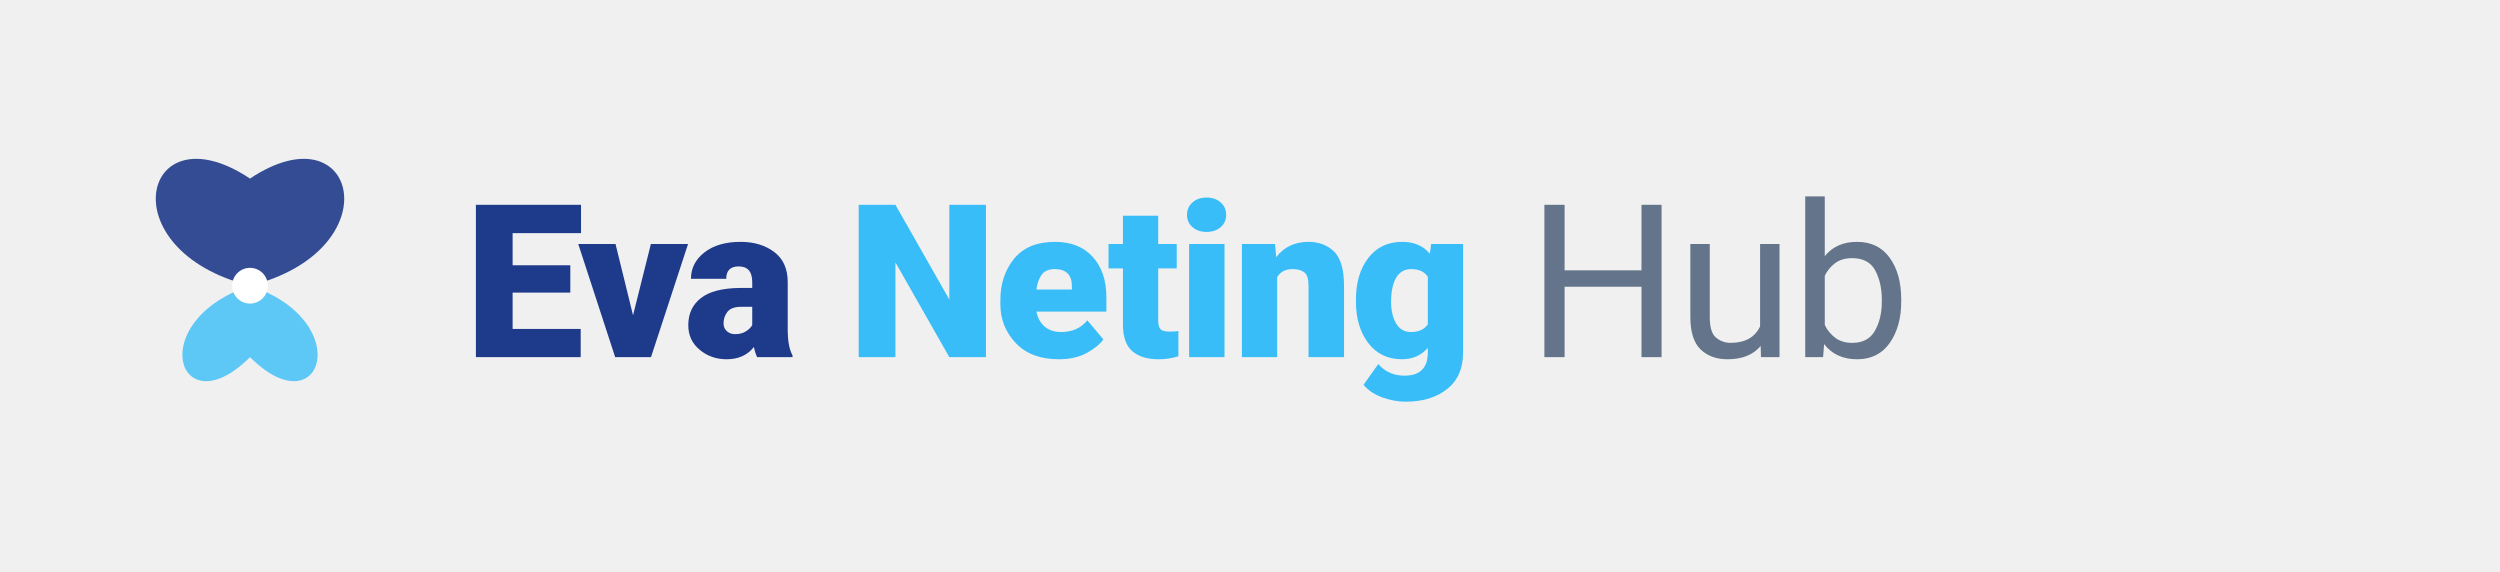
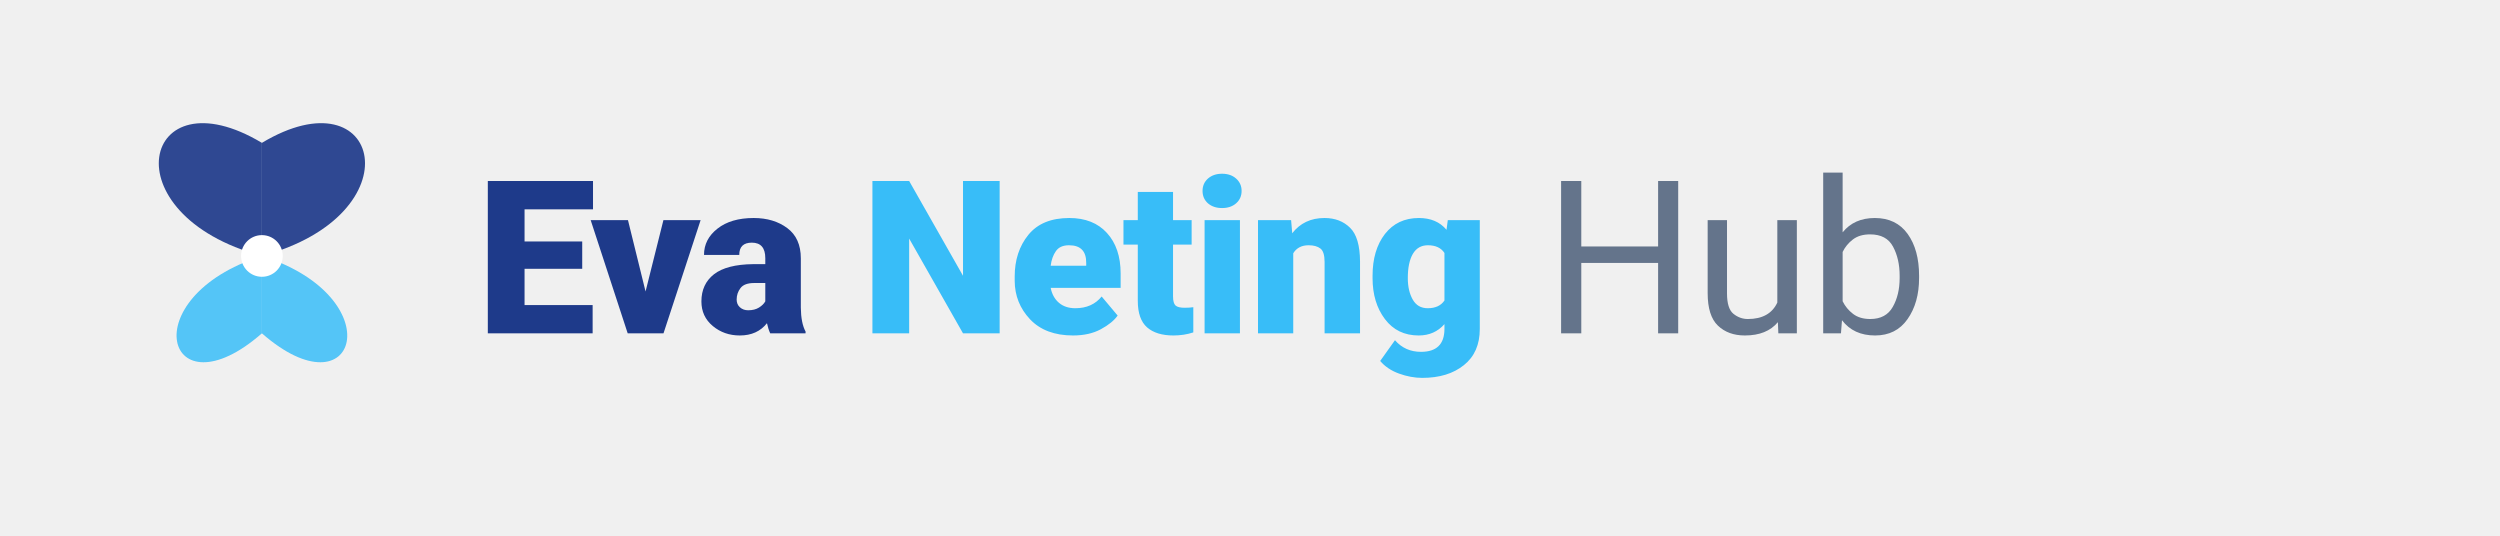
- <svg xmlns="http://www.w3.org/2000/svg" viewBox="0 0 350 80" width="100%" height="100%">
-   <g transform="translate(10, 15)">
-     <path d="M25,25 C5,20 10,0 25,10 Z" fill="#1E3A8A" opacity="0.9" />
-     <path d="M25,25 C45,20 40,0 25,10 Z" fill="#1E3A8A" opacity="0.9" />
-     <path d="M25,25 C10,30 15,45 25,35 Z" fill="#38BDF8" opacity="0.8" />
-     <path d="M25,25 C40,30 35,45 25,35 Z" fill="#38BDF8" opacity="0.8" />
-     <circle cx="25" cy="25" r="2.5" fill="#ffffff" />
-     <text x="55" y="35" font-family="'Segoe UI', Roboto, Helvetica, Arial, sans-serif" font-size="30" font-weight="800" fill="#1E3A8A" letter-spacing="-0.5">
+ <svg xmlns="http://www.w3.org/2000/svg" viewBox="0 0 420 90" width="100%" height="100%">
+   <g transform="translate(12, 10)">
+     <path d="M32,33 C6,26 12,2 32,14 Z" fill="#1E3A8A" opacity="0.92" />
+     <path d="M32,33 C58,26 52,2 32,14 Z" fill="#1E3A8A" opacity="0.92" />
+     <path d="M32,33 C10,40 16,60 32,46 Z" fill="#38BDF8" opacity="0.85" />
+     <path d="M32,33 C54,40 48,60 32,46 Z" fill="#38BDF8" opacity="0.85" />
+     <circle cx="32" cy="33" r="3.5" fill="#ffffff" />
+     <text x="68" y="46" font-family="'Segoe UI', Roboto, Helvetica, Arial, sans-serif" font-size="36" font-weight="800" fill="#1E3A8A" letter-spacing="-0.5">
      Eva <tspan fill="#38BDF8">Neting</tspan>
      <tspan font-weight="400" fill="#64748B">Hub</tspan>
    </text>
  </g>
</svg>
